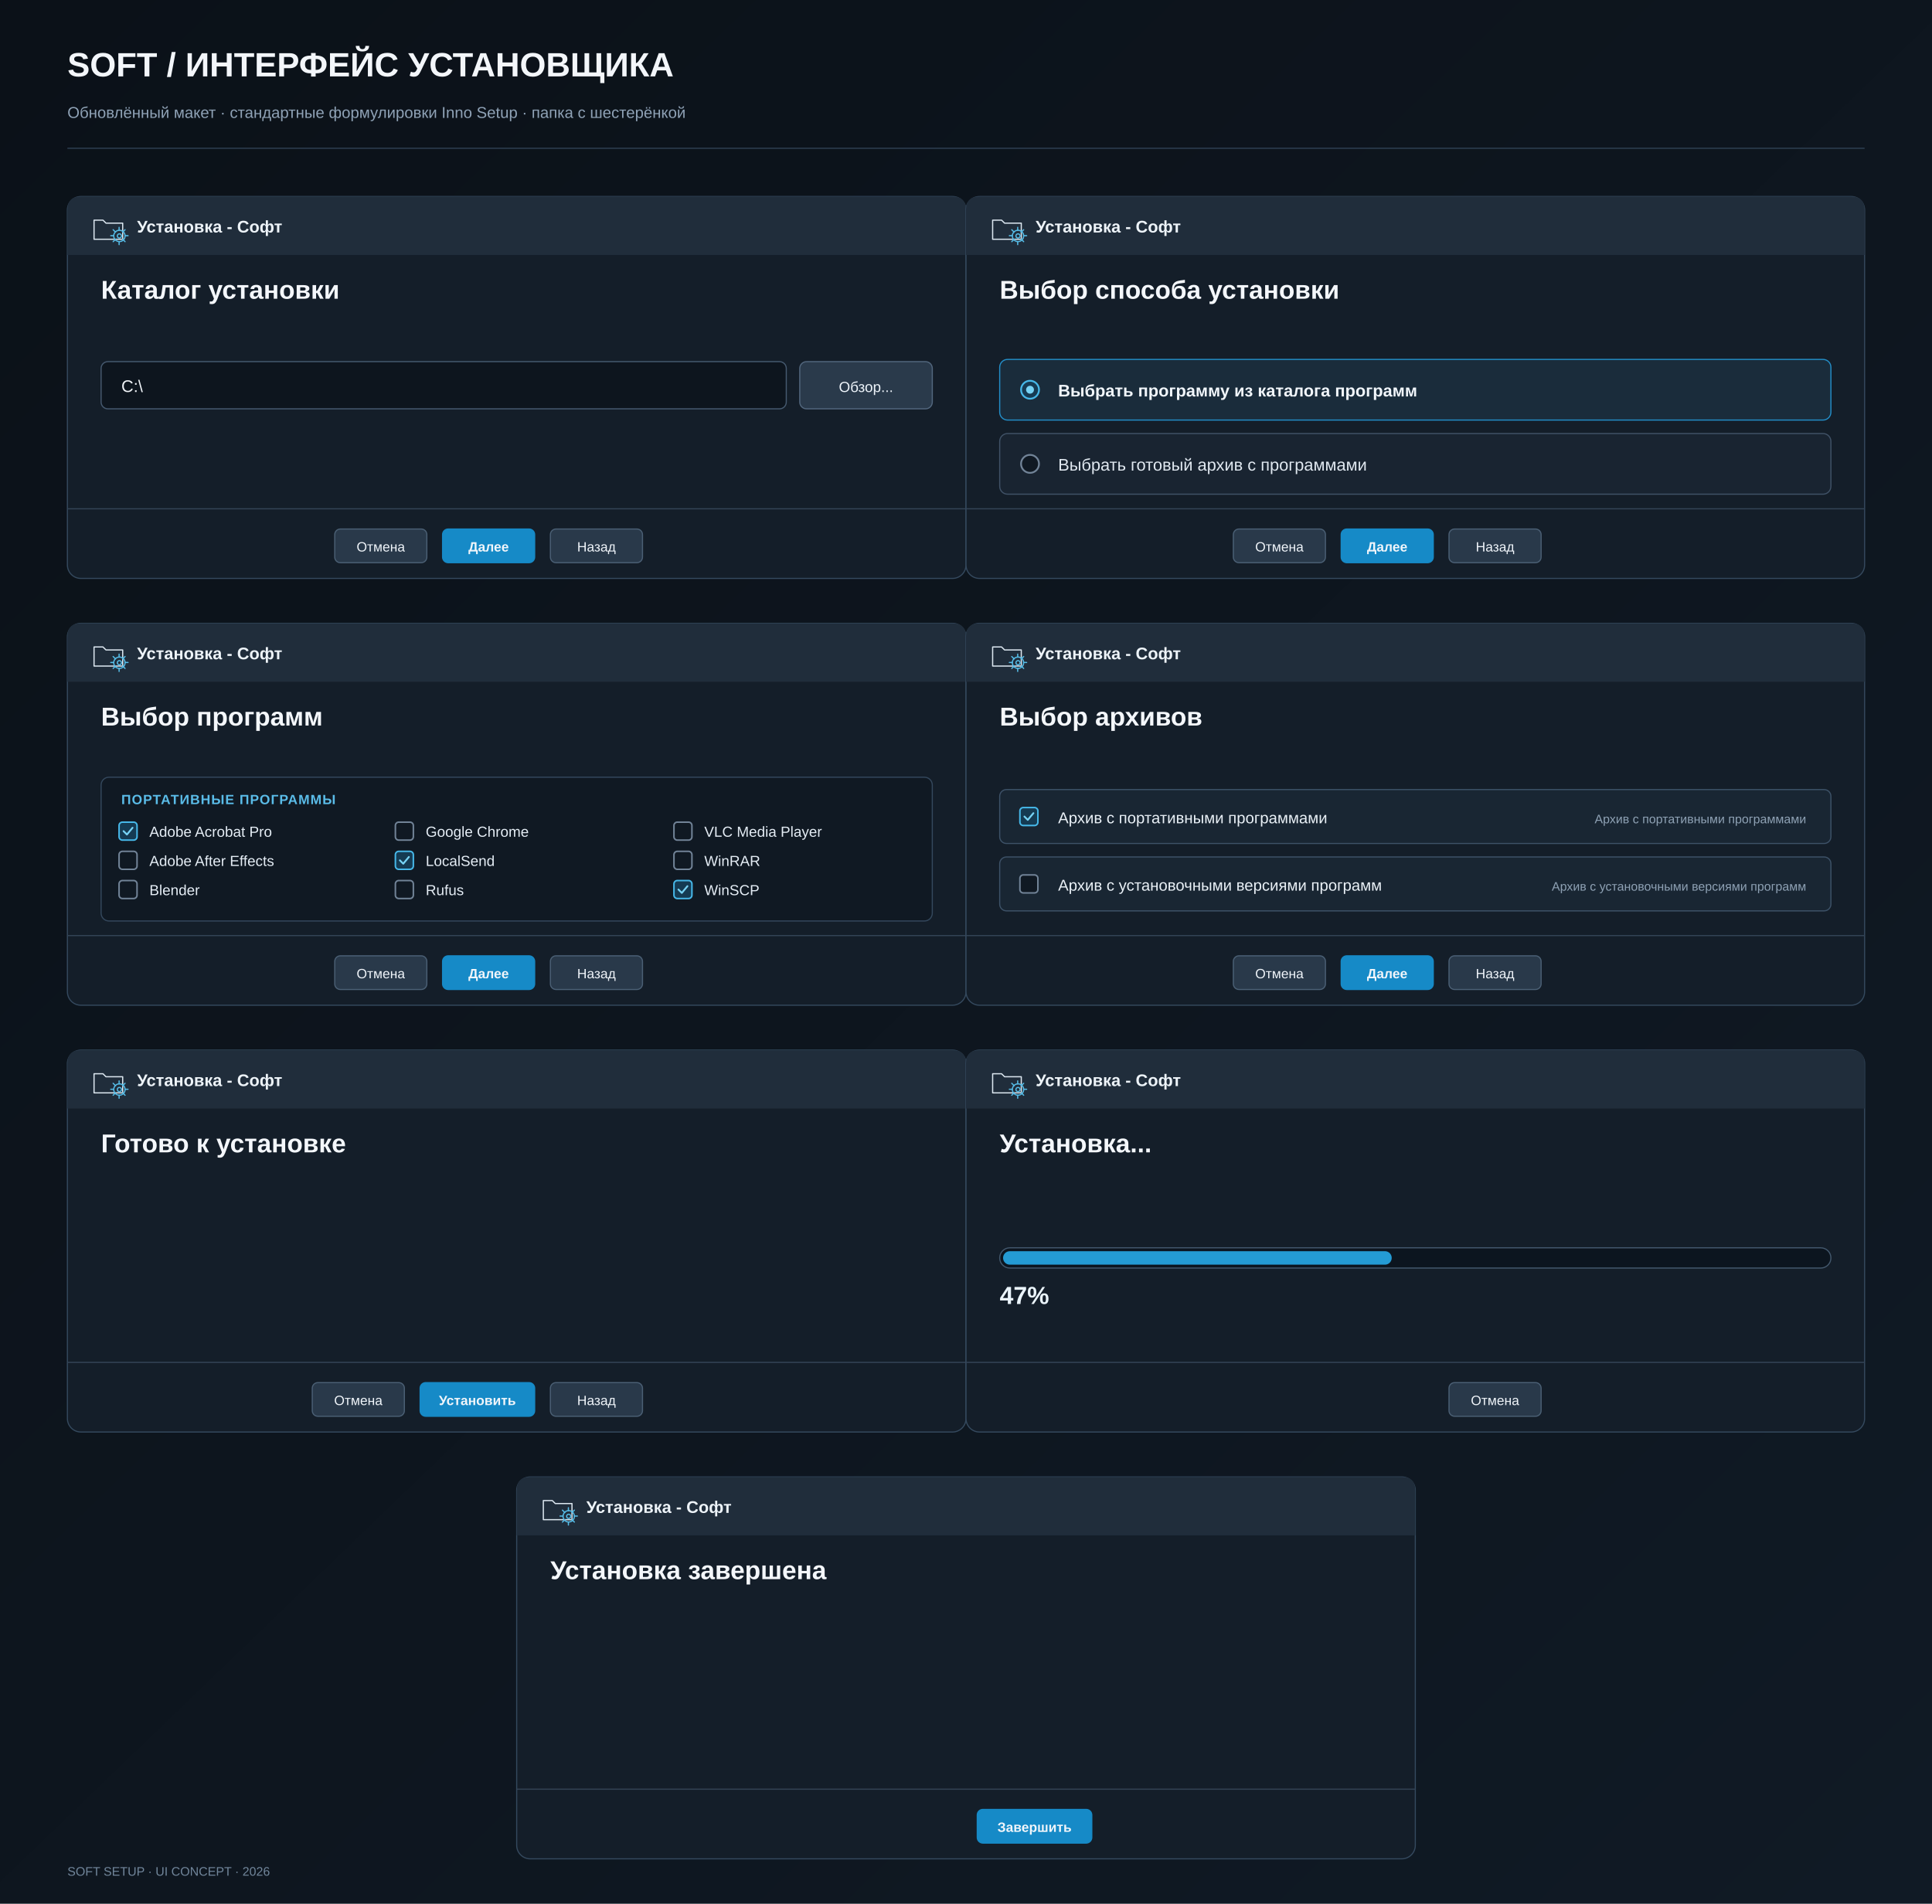
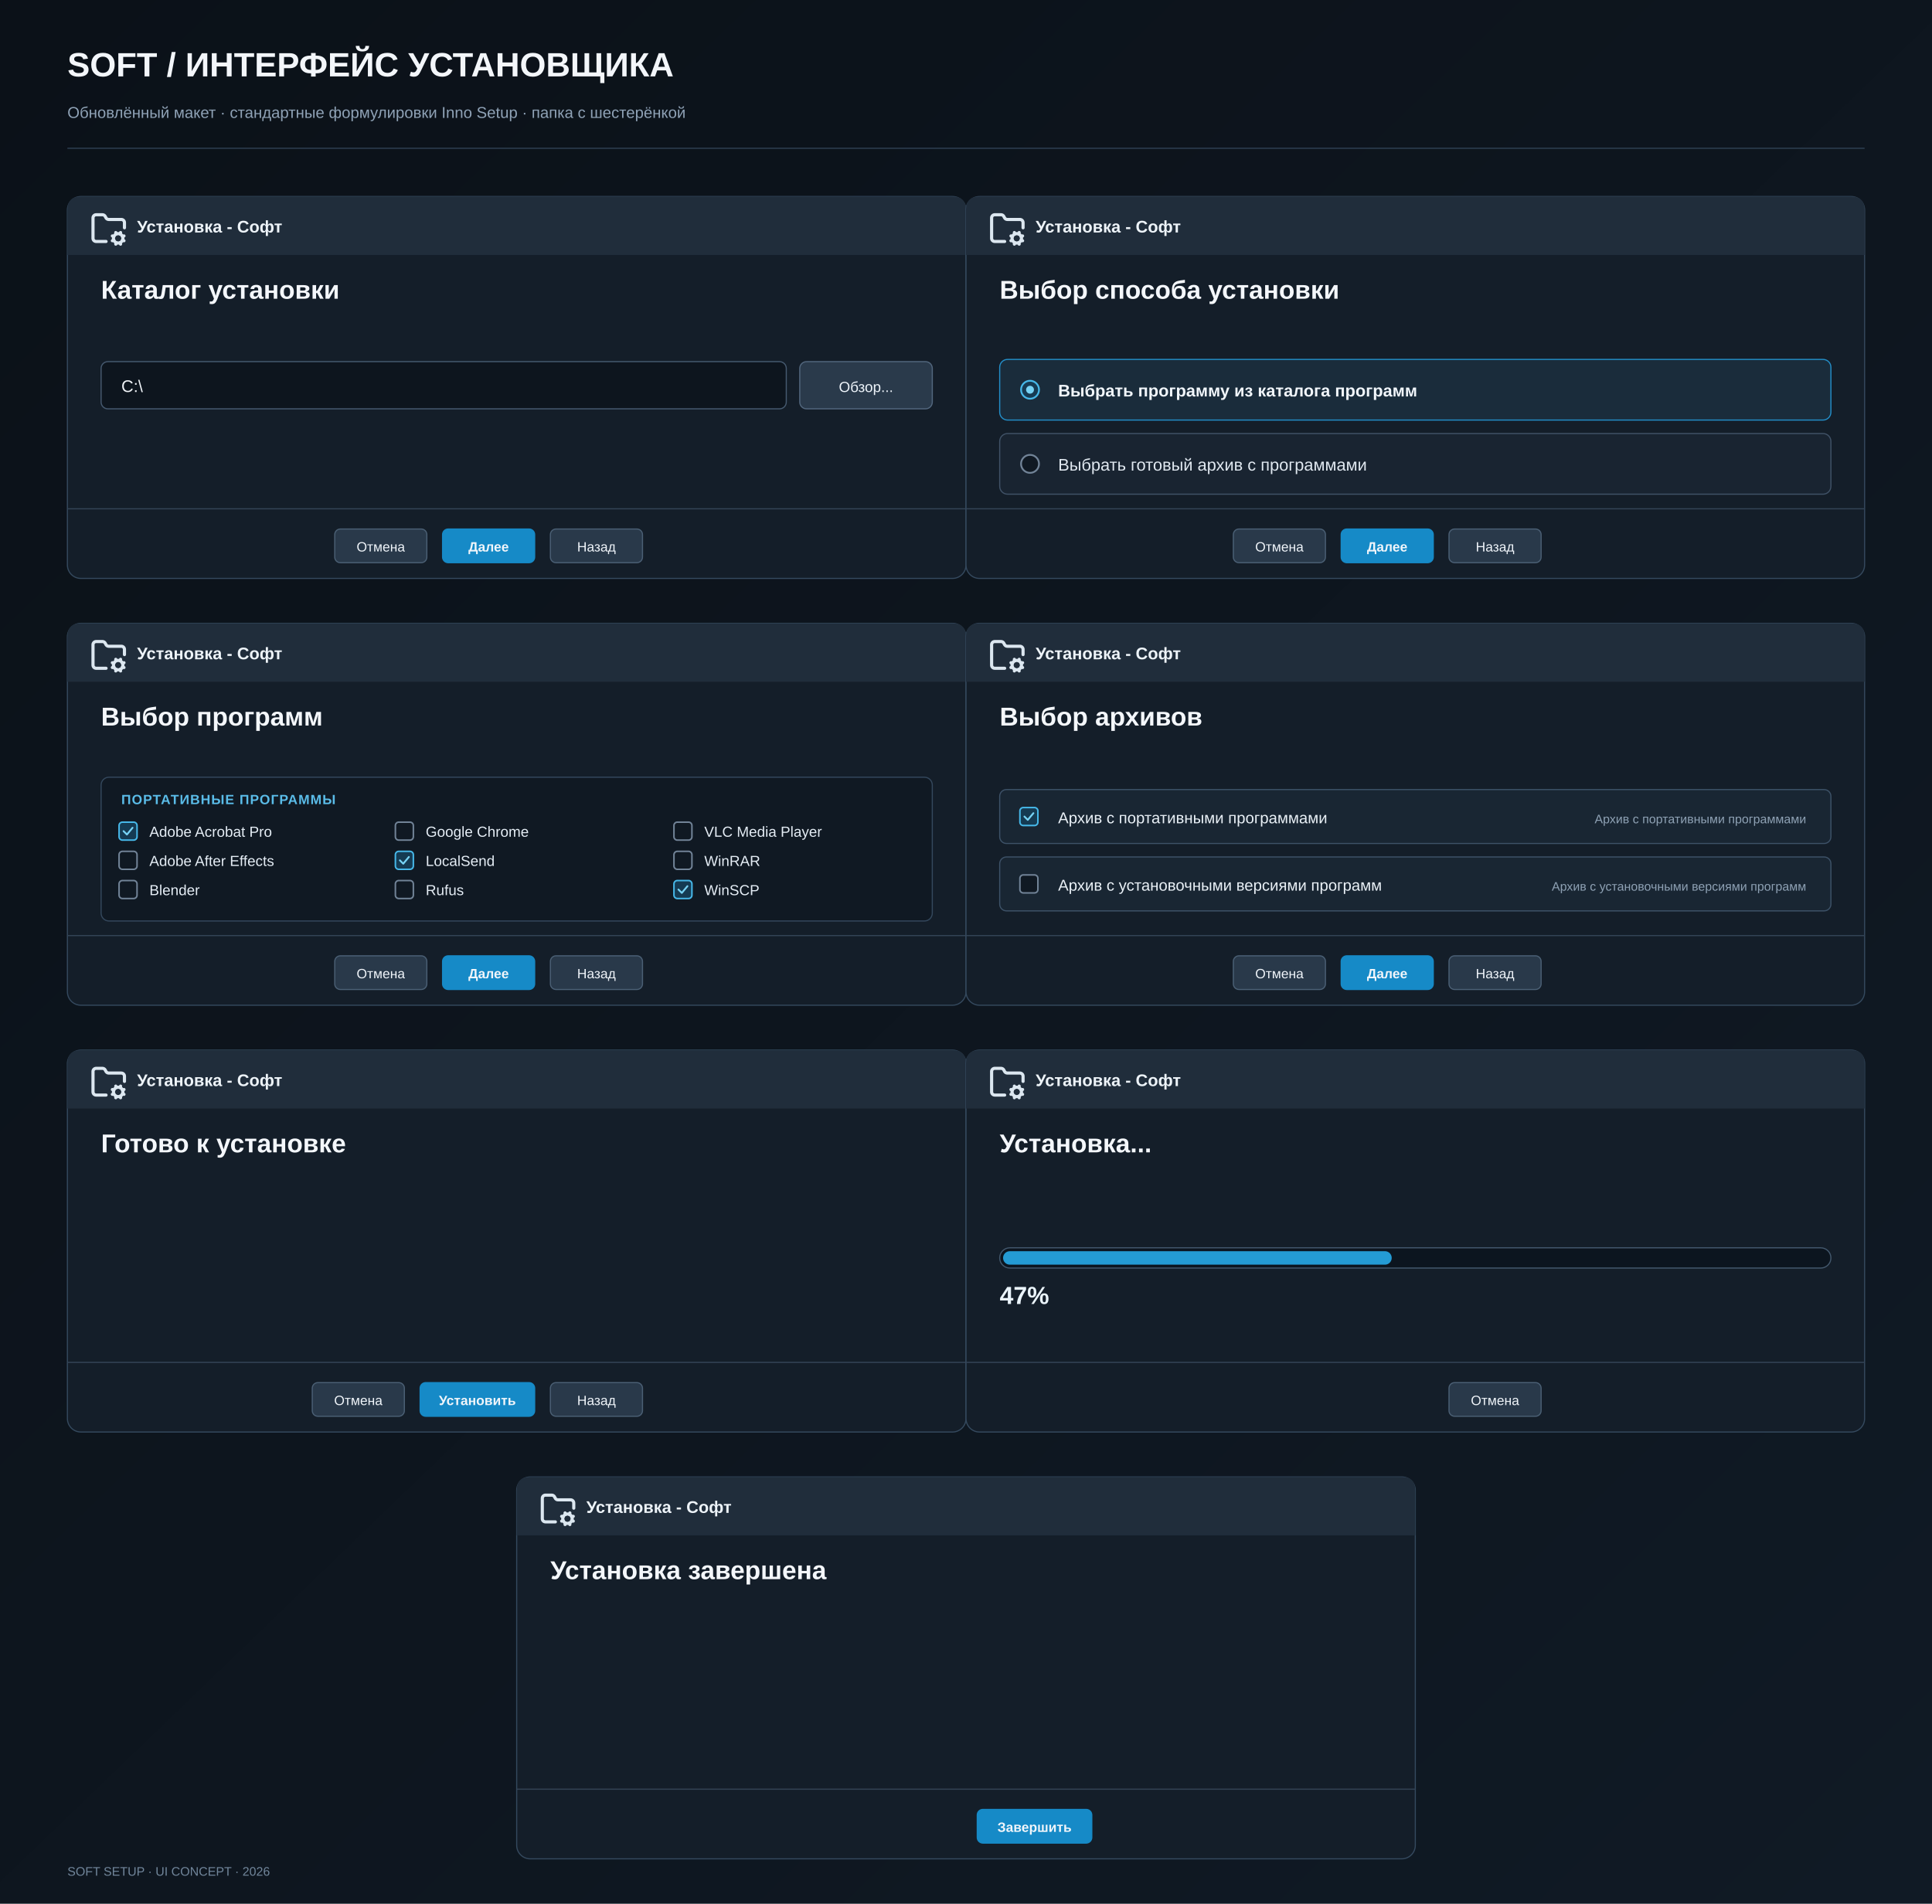
<svg xmlns="http://www.w3.org/2000/svg" width="1720" height="1695" viewBox="0 0 1720 1695">
  <defs>
    <linearGradient id="bg" x1="0" y1="0" x2="1" y2="1">
      <stop offset="0" stop-color="#0b1118" />
      <stop offset="1" stop-color="#101a25" />
    </linearGradient>
  </defs>
  <rect width="1720" height="1695" fill="url(#bg)" />
  <text x="60" y="68" font-family="Segoe UI,Arial,sans-serif" font-size="30" font-weight="700" fill="#f3f6fa">SOFT / ИНТЕРФЕЙС УСТАНОВЩИКА</text>
  <text x="60" y="105" font-family="Segoe UI,Arial,sans-serif" font-size="14" fill="#8fa2b6">Обновлённый макет · стандартные формулировки Inno Setup · папка с шестерёнкой</text>
  <path d="M60 132H1660" stroke="#2e4053" />
  <g font-family="Segoe UI,Arial,sans-serif">
    <g transform="translate(60 175)">
      <rect width="800" height="340" rx="12" fill="#141e29" stroke="#34495e" />
      <path d="M12 0H788Q800 0 800 12V52H0V12Q0 0 12 0Z" fill="#202d3b" />
-       <g transform="translate(20 12)" fill="none" stroke="#dce7f0" stroke-width="1.06" stroke-linecap="round" stroke-linejoin="round">
-         <path d="M3.72 13.28V9.03H11.69L14.34 11.69H29.22V26.03H3.72Z" />
-         <circle cx="26.30" cy="23.06" r="5.05" stroke="#56bde8" />
-         <circle cx="26.30" cy="23.06" r="1.86" stroke="#56bde8" />
-         <path d="M26.03 15.40V18.06M26.03 28.16V30.81M18.59 22.84H21.25M31.34 22.84H34.00M20.72 17.53L22.84 19.66M29.22 26.03L31.34 28.16M20.72 28.16L22.84 26.03M29.22 19.66L31.34 17.53" stroke="#56bde8" />
+       <g transform="translate(20 12) scale(1.4)" fill="none" stroke="#dce7f0" stroke-width="2" stroke-linecap="round" stroke-linejoin="round">
+         <path d="M10.3 20H4a2 2 0 0 1-2-2V5a2 2 0 0 1 2-2h3.98a2 2 0 0 1 1.69.9l.66 1.2A2 2 0 0 0 12 6h8a2 2 0 0 1 2 2v3.3m-7.695 8.23l.923-.382m0-2.296l-.923-.383m2.547-1.241l-.383-.923m.383 6.467l-.383.924m2.679-6.468l.383-.923m-.001 7.391l-.382-.924m1.624-3.92l.924-.383m-.924 2.679l.924.383" />
+         <circle cx="18" cy="18" r="3" />
      </g>
      <text x="62" y="32" font-size="15" font-weight="600" fill="#edf3f8">Установка - Софт</text>
      <text x="30" y="91" font-size="23" font-weight="600" fill="#f4f7fb">Каталог установки</text>
      <rect x="30" y="147" width="610" height="42" rx="6" fill="#0d151e" stroke="#465a70" />
      <text x="48" y="174" font-size="15" fill="#f0f4f8">C:\</text>
      <rect x="652" y="147" width="118" height="42" rx="6" fill="#2a3a4b" stroke="#52677e" />
      <text x="711" y="174" text-anchor="middle" font-size="13" fill="#eef4fa">Обзор...</text>
      <path d="M0 278H800" stroke="#344456" />
      <rect x="430" y="296" width="82" height="30" rx="5" fill="#29394a" stroke="#4b6075" />
      <text x="471" y="316" text-anchor="middle" font-size="12" font-weight="400" fill="#f0f5fa">Назад</text>
      <rect x="334" y="296" width="82" height="30" rx="5" fill="#168ac7" stroke="#168ac7" />
      <text x="375" y="316" text-anchor="middle" font-size="12" font-weight="600" fill="#f0f5fa">Далее</text>
      <rect x="238" y="296" width="82" height="30" rx="5" fill="#29394a" stroke="#4b6075" />
      <text x="279" y="316" text-anchor="middle" font-size="12" font-weight="400" fill="#f0f5fa">Отмена</text>
    </g>
    <g transform="translate(860 175)">
      <rect width="800" height="340" rx="12" fill="#141e29" stroke="#34495e" />
      <path d="M12 0H788Q800 0 800 12V52H0V12Q0 0 12 0Z" fill="#202d3b" />
-       <g transform="translate(20 12)" fill="none" stroke="#dce7f0" stroke-width="1.06" stroke-linecap="round" stroke-linejoin="round">
-         <path d="M3.72 13.28V9.03H11.69L14.34 11.69H29.22V26.03H3.72Z" />
-         <circle cx="26.30" cy="23.06" r="5.05" stroke="#56bde8" />
-         <circle cx="26.30" cy="23.06" r="1.86" stroke="#56bde8" />
-         <path d="M26.03 15.40V18.06M26.03 28.16V30.81M18.59 22.84H21.25M31.34 22.84H34.00M20.72 17.53L22.84 19.66M29.22 26.03L31.34 28.16M20.72 28.16L22.84 26.03M29.22 19.66L31.34 17.53" stroke="#56bde8" />
+       <g transform="translate(20 12) scale(1.4)" fill="none" stroke="#dce7f0" stroke-width="2" stroke-linecap="round" stroke-linejoin="round">
+         <path d="M10.3 20H4a2 2 0 0 1-2-2V5a2 2 0 0 1 2-2h3.98a2 2 0 0 1 1.69.9l.66 1.2A2 2 0 0 0 12 6h8a2 2 0 0 1 2 2v3.3m-7.695 8.23l.923-.382m0-2.296l-.923-.383m2.547-1.241l-.383-.923m.383 6.467l-.383.924m2.679-6.468l.383-.923m-.001 7.391l-.382-.924m1.624-3.92l.924-.383m-.924 2.679l.924.383" />
+         <circle cx="18" cy="18" r="3" />
      </g>
      <text x="62" y="32" font-size="15" font-weight="600" fill="#edf3f8">Установка - Софт</text>
      <text x="30" y="91" font-size="23" font-weight="600" fill="#f4f7fb">Выбор способа установки</text>
      <rect x="30" y="145" width="740" height="54" rx="7" fill="#1a2c3b" stroke="#238ec8" />
      <circle cx="57" cy="172" r="8" fill="#163b53" stroke="#46b7e8" stroke-width="1.6" />
      <circle cx="57" cy="172" r="3.5" fill="#77d3f5" />
      <text x="82" y="178" font-size="15" font-weight="600" fill="#f1f6fb">Выбрать программу из каталога программ</text>
      <rect x="30" y="211" width="740" height="54" rx="7" fill="#192431" stroke="#405267" />
      <circle cx="57" cy="238" r="8" fill="#101923" stroke="#718397" stroke-width="1.6" />
      <text x="82" y="244" font-size="15" fill="#e0e8f0">Выбрать готовый архив с программами</text>
      <path d="M0 278H800" stroke="#344456" />
      <rect x="430" y="296" width="82" height="30" rx="5" fill="#29394a" stroke="#4b6075" />
      <text x="471" y="316" text-anchor="middle" font-size="12" font-weight="400" fill="#f0f5fa">Назад</text>
      <rect x="334" y="296" width="82" height="30" rx="5" fill="#168ac7" stroke="#168ac7" />
      <text x="375" y="316" text-anchor="middle" font-size="12" font-weight="600" fill="#f0f5fa">Далее</text>
      <rect x="238" y="296" width="82" height="30" rx="5" fill="#29394a" stroke="#4b6075" />
      <text x="279" y="316" text-anchor="middle" font-size="12" font-weight="400" fill="#f0f5fa">Отмена</text>
    </g>
    <g transform="translate(60 555)">
      <rect width="800" height="340" rx="12" fill="#141e29" stroke="#34495e" />
      <path d="M12 0H788Q800 0 800 12V52H0V12Q0 0 12 0Z" fill="#202d3b" />
-       <g transform="translate(20 12)" fill="none" stroke="#dce7f0" stroke-width="1.06" stroke-linecap="round" stroke-linejoin="round">
-         <path d="M3.72 13.28V9.03H11.69L14.34 11.69H29.22V26.03H3.72Z" />
-         <circle cx="26.30" cy="23.06" r="5.05" stroke="#56bde8" />
-         <circle cx="26.30" cy="23.06" r="1.86" stroke="#56bde8" />
-         <path d="M26.03 15.40V18.06M26.03 28.16V30.81M18.59 22.84H21.25M31.34 22.84H34.00M20.72 17.53L22.84 19.66M29.22 26.03L31.34 28.16M20.72 28.16L22.84 26.03M29.22 19.66L31.34 17.53" stroke="#56bde8" />
+       <g transform="translate(20 12) scale(1.4)" fill="none" stroke="#dce7f0" stroke-width="2" stroke-linecap="round" stroke-linejoin="round">
+         <path d="M10.3 20H4a2 2 0 0 1-2-2V5a2 2 0 0 1 2-2h3.98a2 2 0 0 1 1.69.9l.66 1.2A2 2 0 0 0 12 6h8a2 2 0 0 1 2 2v3.3m-7.695 8.23l.923-.382m0-2.296l-.923-.383m2.547-1.241l-.383-.923m.383 6.467l-.383.924m2.679-6.468l.383-.923m-.001 7.391l-.382-.924m1.624-3.92l.924-.383m-.924 2.679l.924.383" />
+         <circle cx="18" cy="18" r="3" />
      </g>
      <text x="62" y="32" font-size="15" font-weight="600" fill="#edf3f8">Установка - Софт</text>
      <text x="30" y="91" font-size="23" font-weight="600" fill="#f4f7fb">Выбор программ</text>
      <rect x="30" y="137" width="740" height="128" rx="7" fill="#101923" stroke="#34485d" />
      <text x="48" y="161" font-size="12" font-weight="700" letter-spacing=".7" fill="#5abce8">ПОРТАТИВНЫЕ ПРОГРАММЫ</text>
      <rect x="46" y="177" width="16" height="16" rx="3" fill="#153b53" stroke="#46b7e8" stroke-width="1.4" />
      <path d="M50 185l3 3 5-6" fill="none" stroke="#77d3f5" stroke-width="1.6" stroke-linecap="round" stroke-linejoin="round" />
      <text x="73" y="190" font-size="13" fill="#e5edf5">Adobe Acrobat Pro</text>
      <rect x="46" y="203" width="16" height="16" rx="3" fill="#101923" stroke="#718397" stroke-width="1.4" />
      <text x="73" y="216" font-size="13" fill="#e5edf5">Adobe After Effects</text>
      <rect x="46" y="229" width="16" height="16" rx="3" fill="#101923" stroke="#718397" stroke-width="1.4" />
      <text x="73" y="242" font-size="13" fill="#e5edf5">Blender</text>
      <rect x="292" y="177" width="16" height="16" rx="3" fill="#101923" stroke="#718397" stroke-width="1.4" />
      <text x="319" y="190" font-size="13" fill="#e5edf5">Google Chrome</text>
      <rect x="292" y="203" width="16" height="16" rx="3" fill="#153b53" stroke="#46b7e8" stroke-width="1.4" />
      <path d="M296 211l3 3 5-6" fill="none" stroke="#77d3f5" stroke-width="1.6" stroke-linecap="round" stroke-linejoin="round" />
      <text x="319" y="216" font-size="13" fill="#e5edf5">LocalSend</text>
      <rect x="292" y="229" width="16" height="16" rx="3" fill="#101923" stroke="#718397" stroke-width="1.4" />
      <text x="319" y="242" font-size="13" fill="#e5edf5">Rufus</text>
      <rect x="540" y="177" width="16" height="16" rx="3" fill="#101923" stroke="#718397" stroke-width="1.4" />
      <text x="567" y="190" font-size="13" fill="#e5edf5">VLC Media Player</text>
      <rect x="540" y="203" width="16" height="16" rx="3" fill="#101923" stroke="#718397" stroke-width="1.4" />
      <text x="567" y="216" font-size="13" fill="#e5edf5">WinRAR</text>
      <rect x="540" y="229" width="16" height="16" rx="3" fill="#153b53" stroke="#46b7e8" stroke-width="1.4" />
      <path d="M544 237l3 3 5-6" fill="none" stroke="#77d3f5" stroke-width="1.6" stroke-linecap="round" stroke-linejoin="round" />
      <text x="567" y="242" font-size="13" fill="#e5edf5">WinSCP</text>
      <path d="M0 278H800" stroke="#344456" />
      <rect x="430" y="296" width="82" height="30" rx="5" fill="#29394a" stroke="#4b6075" />
      <text x="471" y="316" text-anchor="middle" font-size="12" font-weight="400" fill="#f0f5fa">Назад</text>
      <rect x="334" y="296" width="82" height="30" rx="5" fill="#168ac7" stroke="#168ac7" />
      <text x="375" y="316" text-anchor="middle" font-size="12" font-weight="600" fill="#f0f5fa">Далее</text>
      <rect x="238" y="296" width="82" height="30" rx="5" fill="#29394a" stroke="#4b6075" />
      <text x="279" y="316" text-anchor="middle" font-size="12" font-weight="400" fill="#f0f5fa">Отмена</text>
    </g>
    <g transform="translate(860 555)">
      <rect width="800" height="340" rx="12" fill="#141e29" stroke="#34495e" />
      <path d="M12 0H788Q800 0 800 12V52H0V12Q0 0 12 0Z" fill="#202d3b" />
-       <g transform="translate(20 12)" fill="none" stroke="#dce7f0" stroke-width="1.06" stroke-linecap="round" stroke-linejoin="round">
-         <path d="M3.72 13.28V9.03H11.69L14.34 11.69H29.22V26.03H3.72Z" />
-         <circle cx="26.30" cy="23.06" r="5.05" stroke="#56bde8" />
-         <circle cx="26.30" cy="23.06" r="1.86" stroke="#56bde8" />
-         <path d="M26.03 15.40V18.06M26.03 28.16V30.81M18.59 22.84H21.25M31.34 22.84H34.00M20.72 17.53L22.84 19.66M29.22 26.03L31.34 28.16M20.72 28.16L22.84 26.03M29.22 19.66L31.34 17.53" stroke="#56bde8" />
+       <g transform="translate(20 12) scale(1.4)" fill="none" stroke="#dce7f0" stroke-width="2" stroke-linecap="round" stroke-linejoin="round">
+         <path d="M10.3 20H4a2 2 0 0 1-2-2V5a2 2 0 0 1 2-2h3.98a2 2 0 0 1 1.69.9l.66 1.2A2 2 0 0 0 12 6h8a2 2 0 0 1 2 2v3.3m-7.695 8.23l.923-.382m0-2.296l-.923-.383m2.547-1.241l-.383-.923m.383 6.467l-.383.924m2.679-6.468l.383-.923m-.001 7.391l-.382-.924m1.624-3.92l.924-.383m-.924 2.679l.924.383" />
+         <circle cx="18" cy="18" r="3" />
      </g>
      <text x="62" y="32" font-size="15" font-weight="600" fill="#edf3f8">Установка - Софт</text>
      <text x="30" y="91" font-size="23" font-weight="600" fill="#f4f7fb">Выбор архивов</text>
      <rect x="30" y="148" width="740" height="48" rx="6" fill="#192633" stroke="#3d5268" />
      <rect x="48" y="164" width="16" height="16" rx="3" fill="#153b53" stroke="#46b7e8" stroke-width="1.4" />
      <path d="M52 172l3 3 5-6" fill="none" stroke="#77d3f5" stroke-width="1.6" stroke-linecap="round" stroke-linejoin="round" />
      <text x="82" y="178" font-size="14" fill="#eaf1f7">Архив с портативными программами</text>
      <text x="748" y="178" text-anchor="end" font-size="11" fill="#8ea1b4">Архив с портативными программами</text>
      <rect x="30" y="208" width="740" height="48" rx="6" fill="#192633" stroke="#3d5268" />
      <rect x="48" y="224" width="16" height="16" rx="3" fill="#101923" stroke="#718397" stroke-width="1.4" />
      <text x="82" y="238" font-size="14" fill="#eaf1f7">Архив с установочными версиями программ</text>
      <text x="748" y="238" text-anchor="end" font-size="11" fill="#8ea1b4">Архив с установочными версиями программ</text>
      <path d="M0 278H800" stroke="#344456" />
      <rect x="430" y="296" width="82" height="30" rx="5" fill="#29394a" stroke="#4b6075" />
      <text x="471" y="316" text-anchor="middle" font-size="12" font-weight="400" fill="#f0f5fa">Назад</text>
      <rect x="334" y="296" width="82" height="30" rx="5" fill="#168ac7" stroke="#168ac7" />
      <text x="375" y="316" text-anchor="middle" font-size="12" font-weight="600" fill="#f0f5fa">Далее</text>
      <rect x="238" y="296" width="82" height="30" rx="5" fill="#29394a" stroke="#4b6075" />
      <text x="279" y="316" text-anchor="middle" font-size="12" font-weight="400" fill="#f0f5fa">Отмена</text>
    </g>
    <g transform="translate(60 935)">
      <rect width="800" height="340" rx="12" fill="#141e29" stroke="#34495e" />
      <path d="M12 0H788Q800 0 800 12V52H0V12Q0 0 12 0Z" fill="#202d3b" />
-       <g transform="translate(20 12)" fill="none" stroke="#dce7f0" stroke-width="1.06" stroke-linecap="round" stroke-linejoin="round">
-         <path d="M3.72 13.28V9.03H11.69L14.34 11.69H29.22V26.03H3.72Z" />
-         <circle cx="26.30" cy="23.06" r="5.05" stroke="#56bde8" />
-         <circle cx="26.30" cy="23.06" r="1.86" stroke="#56bde8" />
-         <path d="M26.03 15.40V18.06M26.03 28.16V30.81M18.59 22.84H21.25M31.34 22.84H34.00M20.72 17.53L22.84 19.66M29.22 26.03L31.34 28.16M20.72 28.16L22.84 26.03M29.22 19.66L31.34 17.53" stroke="#56bde8" />
+       <g transform="translate(20 12) scale(1.4)" fill="none" stroke="#dce7f0" stroke-width="2" stroke-linecap="round" stroke-linejoin="round">
+         <path d="M10.3 20H4a2 2 0 0 1-2-2V5a2 2 0 0 1 2-2h3.98a2 2 0 0 1 1.69.9l.66 1.2A2 2 0 0 0 12 6h8a2 2 0 0 1 2 2v3.3m-7.695 8.23l.923-.382m0-2.296l-.923-.383m2.547-1.241l-.383-.923m.383 6.467l-.383.924m2.679-6.468l.383-.923m-.001 7.391l-.382-.924m1.624-3.92l.924-.383m-.924 2.679l.924.383" />
+         <circle cx="18" cy="18" r="3" />
      </g>
      <text x="62" y="32" font-size="15" font-weight="600" fill="#edf3f8">Установка - Софт</text>
      <text x="30" y="91" font-size="23" font-weight="600" fill="#f4f7fb">Готово к установке</text>
      <path d="M0 278H800" stroke="#344456" />
      <rect x="430" y="296" width="82" height="30" rx="5" fill="#29394a" stroke="#4b6075" />
      <text x="471" y="316" text-anchor="middle" font-size="12" font-weight="400" fill="#f0f5fa">Назад</text>
      <rect x="314" y="296" width="102" height="30" rx="5" fill="#168ac7" stroke="#168ac7" />
      <text x="365" y="316" text-anchor="middle" font-size="12" font-weight="600" fill="#f0f5fa">Установить</text>
      <rect x="218" y="296" width="82" height="30" rx="5" fill="#29394a" stroke="#4b6075" />
      <text x="259" y="316" text-anchor="middle" font-size="12" font-weight="400" fill="#f0f5fa">Отмена</text>
    </g>
    <g transform="translate(860 935)">
      <rect width="800" height="340" rx="12" fill="#141e29" stroke="#34495e" />
      <path d="M12 0H788Q800 0 800 12V52H0V12Q0 0 12 0Z" fill="#202d3b" />
-       <g transform="translate(20 12)" fill="none" stroke="#dce7f0" stroke-width="1.06" stroke-linecap="round" stroke-linejoin="round">
-         <path d="M3.72 13.28V9.03H11.69L14.34 11.69H29.22V26.03H3.72Z" />
-         <circle cx="26.30" cy="23.06" r="5.05" stroke="#56bde8" />
-         <circle cx="26.30" cy="23.06" r="1.86" stroke="#56bde8" />
-         <path d="M26.03 15.40V18.06M26.03 28.16V30.81M18.59 22.84H21.25M31.34 22.84H34.00M20.72 17.53L22.84 19.66M29.22 26.03L31.34 28.16M20.72 28.16L22.84 26.03M29.22 19.66L31.34 17.53" stroke="#56bde8" />
+       <g transform="translate(20 12) scale(1.4)" fill="none" stroke="#dce7f0" stroke-width="2" stroke-linecap="round" stroke-linejoin="round">
+         <path d="M10.3 20H4a2 2 0 0 1-2-2V5a2 2 0 0 1 2-2h3.98a2 2 0 0 1 1.69.9l.66 1.2A2 2 0 0 0 12 6h8a2 2 0 0 1 2 2v3.3m-7.695 8.23l.923-.382m0-2.296l-.923-.383m2.547-1.241l-.383-.923m.383 6.467l-.383.924m2.679-6.468l.383-.923m-.001 7.391l-.382-.924m1.624-3.92l.924-.383m-.924 2.679l.924.383" />
+         <circle cx="18" cy="18" r="3" />
      </g>
      <text x="62" y="32" font-size="15" font-weight="600" fill="#edf3f8">Установка - Софт</text>
      <text x="30" y="91" font-size="23" font-weight="600" fill="#f4f7fb">Установка...</text>
      <rect x="30" y="176" width="740" height="18" rx="9" fill="#0c151f" stroke="#43586d" />
      <rect x="33" y="179" width="346" height="12" rx="6" fill="#249bd4" />
      <text x="30" y="226" font-size="22" font-weight="600" fill="#eaf4fb">47%</text>
      <path d="M0 278H800" stroke="#344456" />
      <rect x="430" y="296" width="82" height="30" rx="5" fill="#29394a" stroke="#4b6075" />
      <text x="471" y="316" text-anchor="middle" font-size="12" font-weight="400" fill="#f0f5fa">Отмена</text>
    </g>
    <g transform="translate(460 1315)">
      <rect width="800" height="340" rx="12" fill="#141e29" stroke="#34495e" />
      <path d="M12 0H788Q800 0 800 12V52H0V12Q0 0 12 0Z" fill="#202d3b" />
-       <g transform="translate(20 12)" fill="none" stroke="#dce7f0" stroke-width="1.06" stroke-linecap="round" stroke-linejoin="round">
-         <path d="M3.72 13.28V9.03H11.69L14.34 11.69H29.22V26.03H3.72Z" />
-         <circle cx="26.30" cy="23.06" r="5.05" stroke="#56bde8" />
-         <circle cx="26.30" cy="23.06" r="1.86" stroke="#56bde8" />
-         <path d="M26.03 15.40V18.06M26.03 28.16V30.81M18.59 22.84H21.25M31.34 22.84H34.00M20.72 17.53L22.84 19.66M29.22 26.03L31.34 28.16M20.72 28.16L22.84 26.03M29.22 19.66L31.34 17.53" stroke="#56bde8" />
+       <g transform="translate(20 12) scale(1.4)" fill="none" stroke="#dce7f0" stroke-width="2" stroke-linecap="round" stroke-linejoin="round">
+         <path d="M10.3 20H4a2 2 0 0 1-2-2V5a2 2 0 0 1 2-2h3.98a2 2 0 0 1 1.69.9l.66 1.2A2 2 0 0 0 12 6h8a2 2 0 0 1 2 2v3.3m-7.695 8.23l.923-.382m0-2.296l-.923-.383m2.547-1.241l-.383-.923m.383 6.467l-.383.924m2.679-6.468l.383-.923m-.001 7.391l-.382-.924m1.624-3.92l.924-.383m-.924 2.679l.924.383" />
+         <circle cx="18" cy="18" r="3" />
      </g>
      <text x="62" y="32" font-size="15" font-weight="600" fill="#edf3f8">Установка - Софт</text>
      <text x="30" y="91" font-size="23" font-weight="600" fill="#f4f7fb">Установка завершена</text>
      <path d="M0 278H800" stroke="#344456" />
      <rect x="410" y="296" width="102" height="30" rx="5" fill="#168ac7" stroke="#168ac7" />
      <text x="461" y="316" text-anchor="middle" font-size="12" font-weight="600" fill="#f0f5fa">Завершить</text>
    </g>
  </g>
  <text x="60" y="1670" font-family="Segoe UI,Arial,sans-serif" font-size="11" fill="#71869b">SOFT SETUP · UI CONCEPT · 2026</text>
</svg>
